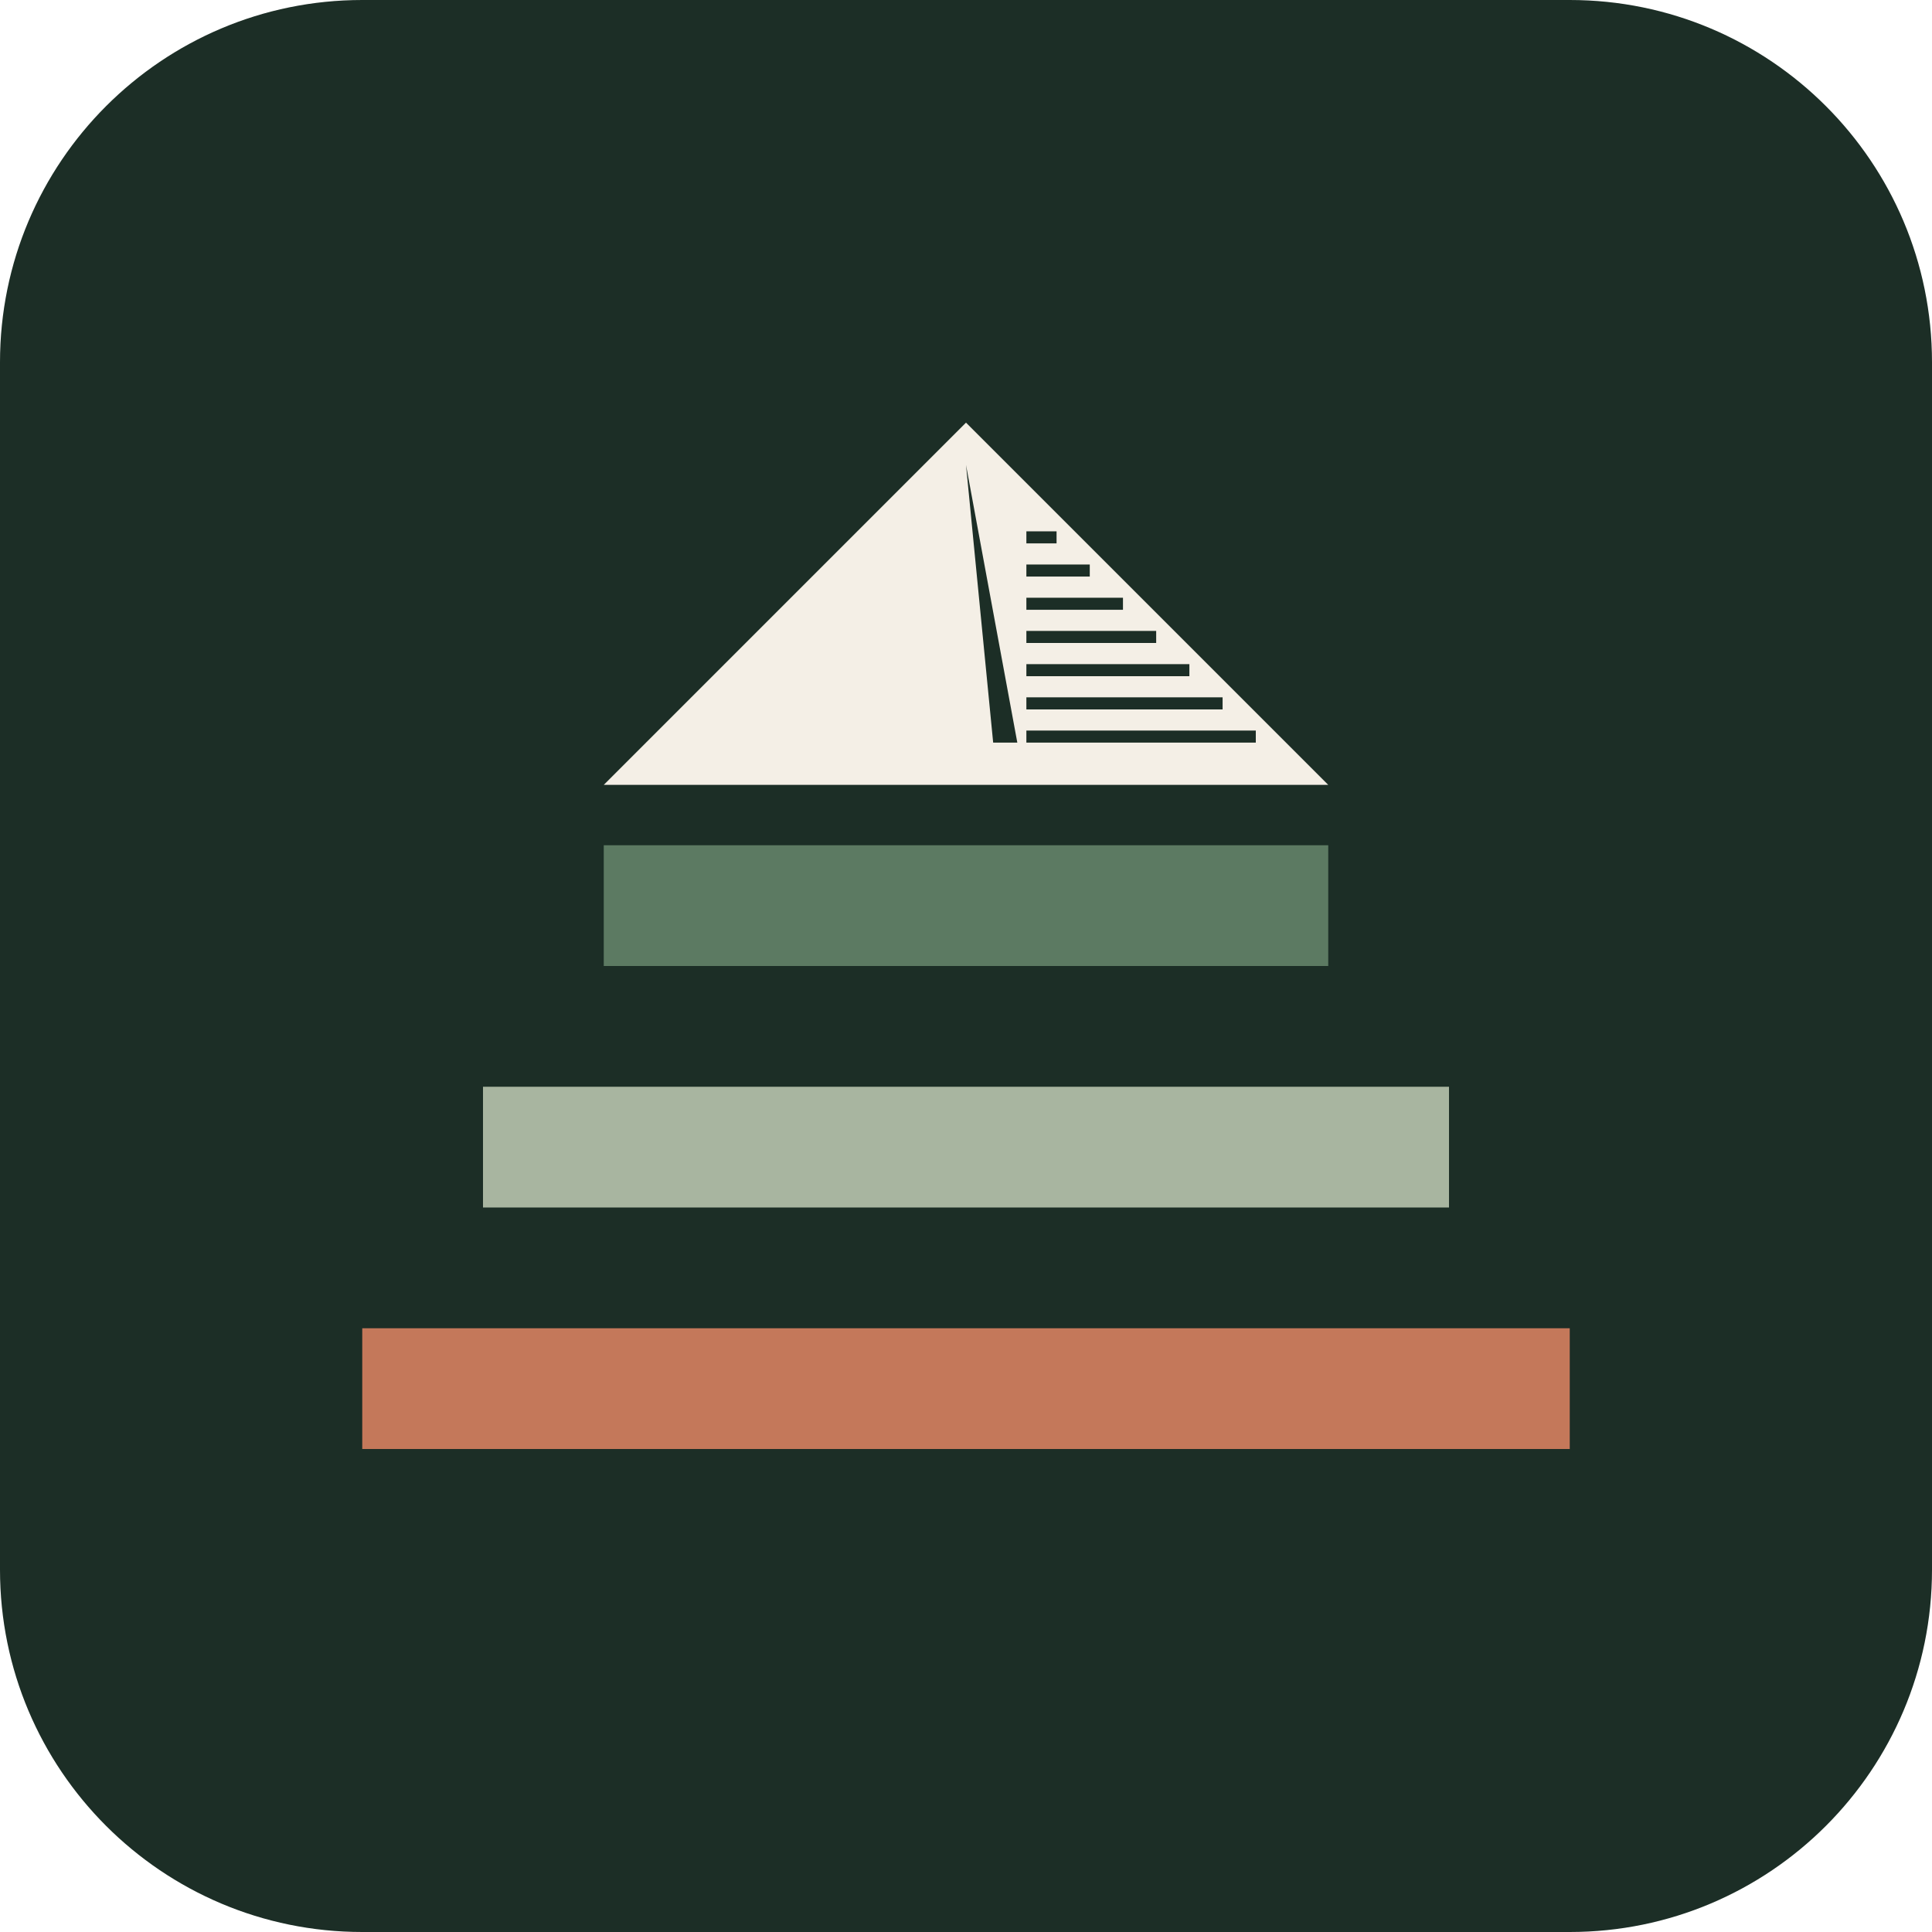
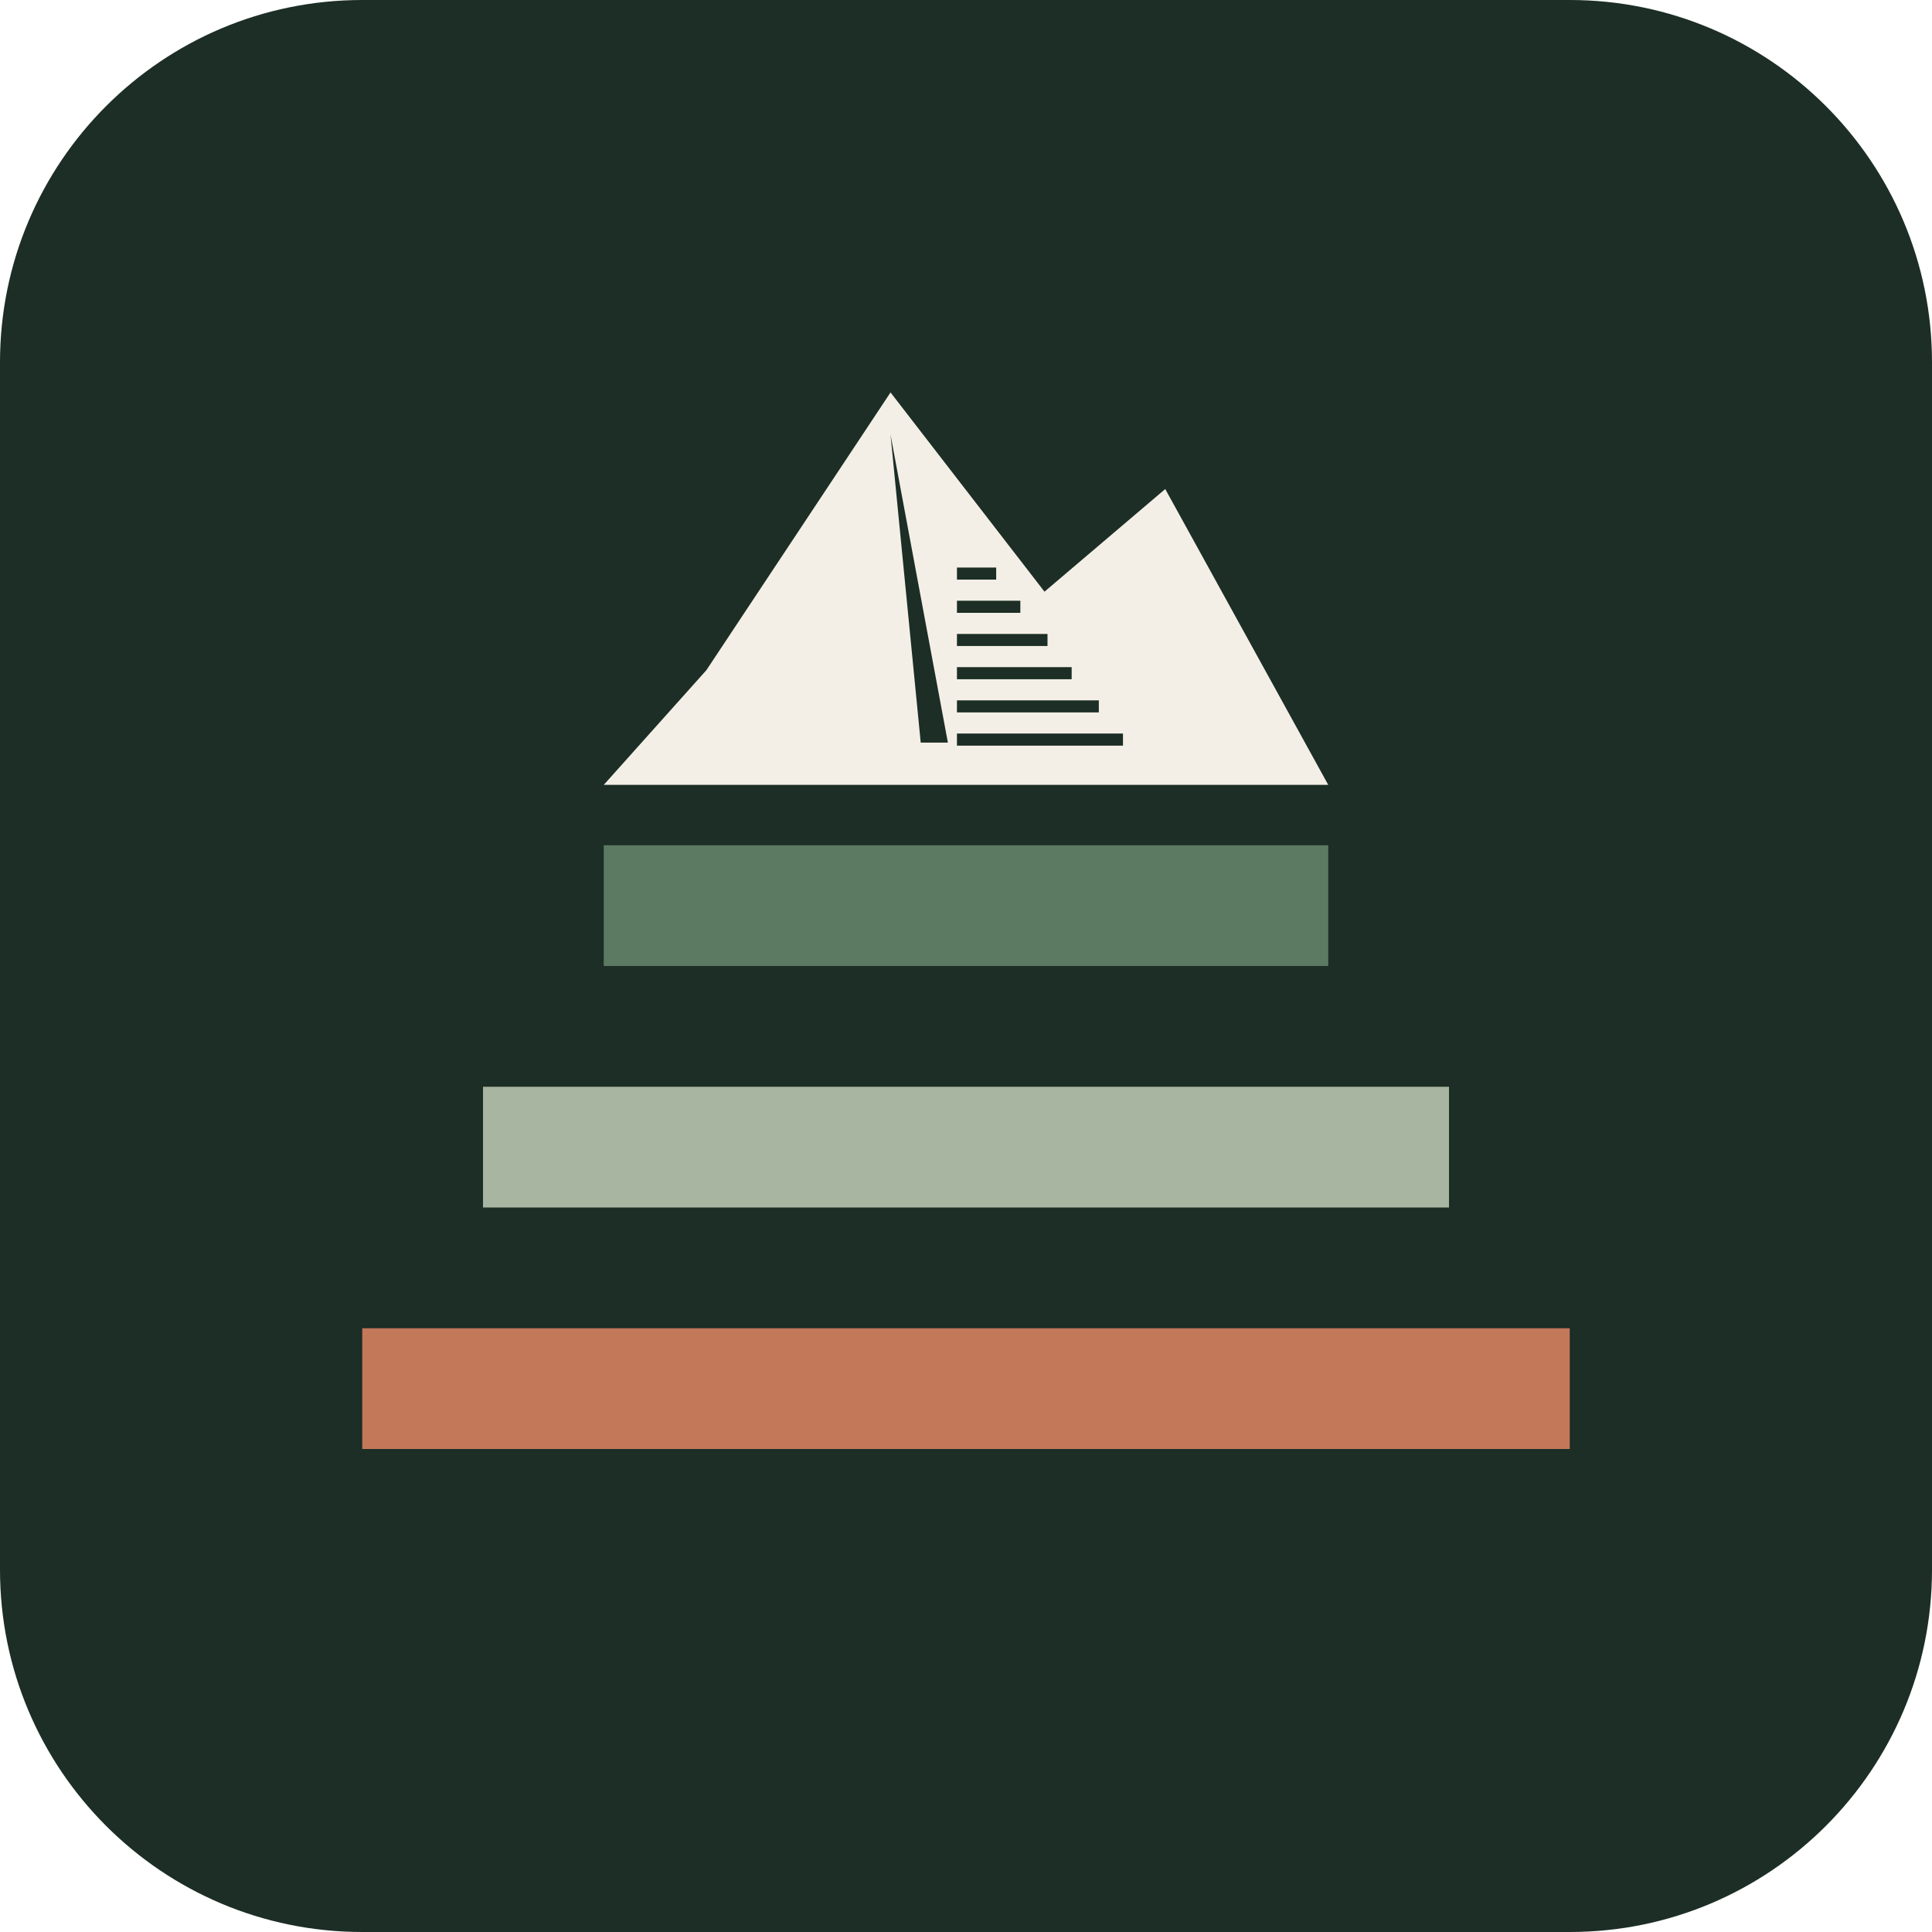
<svg xmlns="http://www.w3.org/2000/svg" viewBox="0 0 64 64" width="256" height="256" role="img" aria-label="Groundwork Security &amp; Compliance">
  <rect width="64" height="64" rx="12" fill="#1c2e26" />
  <path d="M12 44h40v4H12z" fill="#c4785a" />
  <path d="M16 36h32v4H16z" fill="#a8b5a0" />
  <path d="M20 28h24v4H20z" fill="#5c7a62" />
-   <path d="M32 14 44 26H20ZM32 15.4 33.7 24.6 32.9 24.6ZM34 17.6H35v.4H34zM34 18.7H36.1v.4H34zM34 19.8H37.2v.4H34zM34 20.9H38.3v.4H34zM34 22H39.4v.4H34zM34 23.1H40.5v.4H34zM34 24.2H41.6v.4H34z" fill-rule="evenodd" fill="#f4efe6" />
+   <path d="M20 26 23.4 22.2 29.5 13 34.6 19.6 38.6 16.2 44 26ZM29.5 14.4 31.4 24.6 30.5 24.6ZM31.7 18.8H33v.4H31.7zM31.7 19.9H33.8v.4H31.7zM31.7 21H34.7v.4H31.7zM31.7 22.1H35.5v.4H31.7zM31.7 23.2H36.4v.4H31.7zM31.7 24.3H37.2v.4H31.7z" fill-rule="evenodd" fill="#f4efe6" />
</svg>
